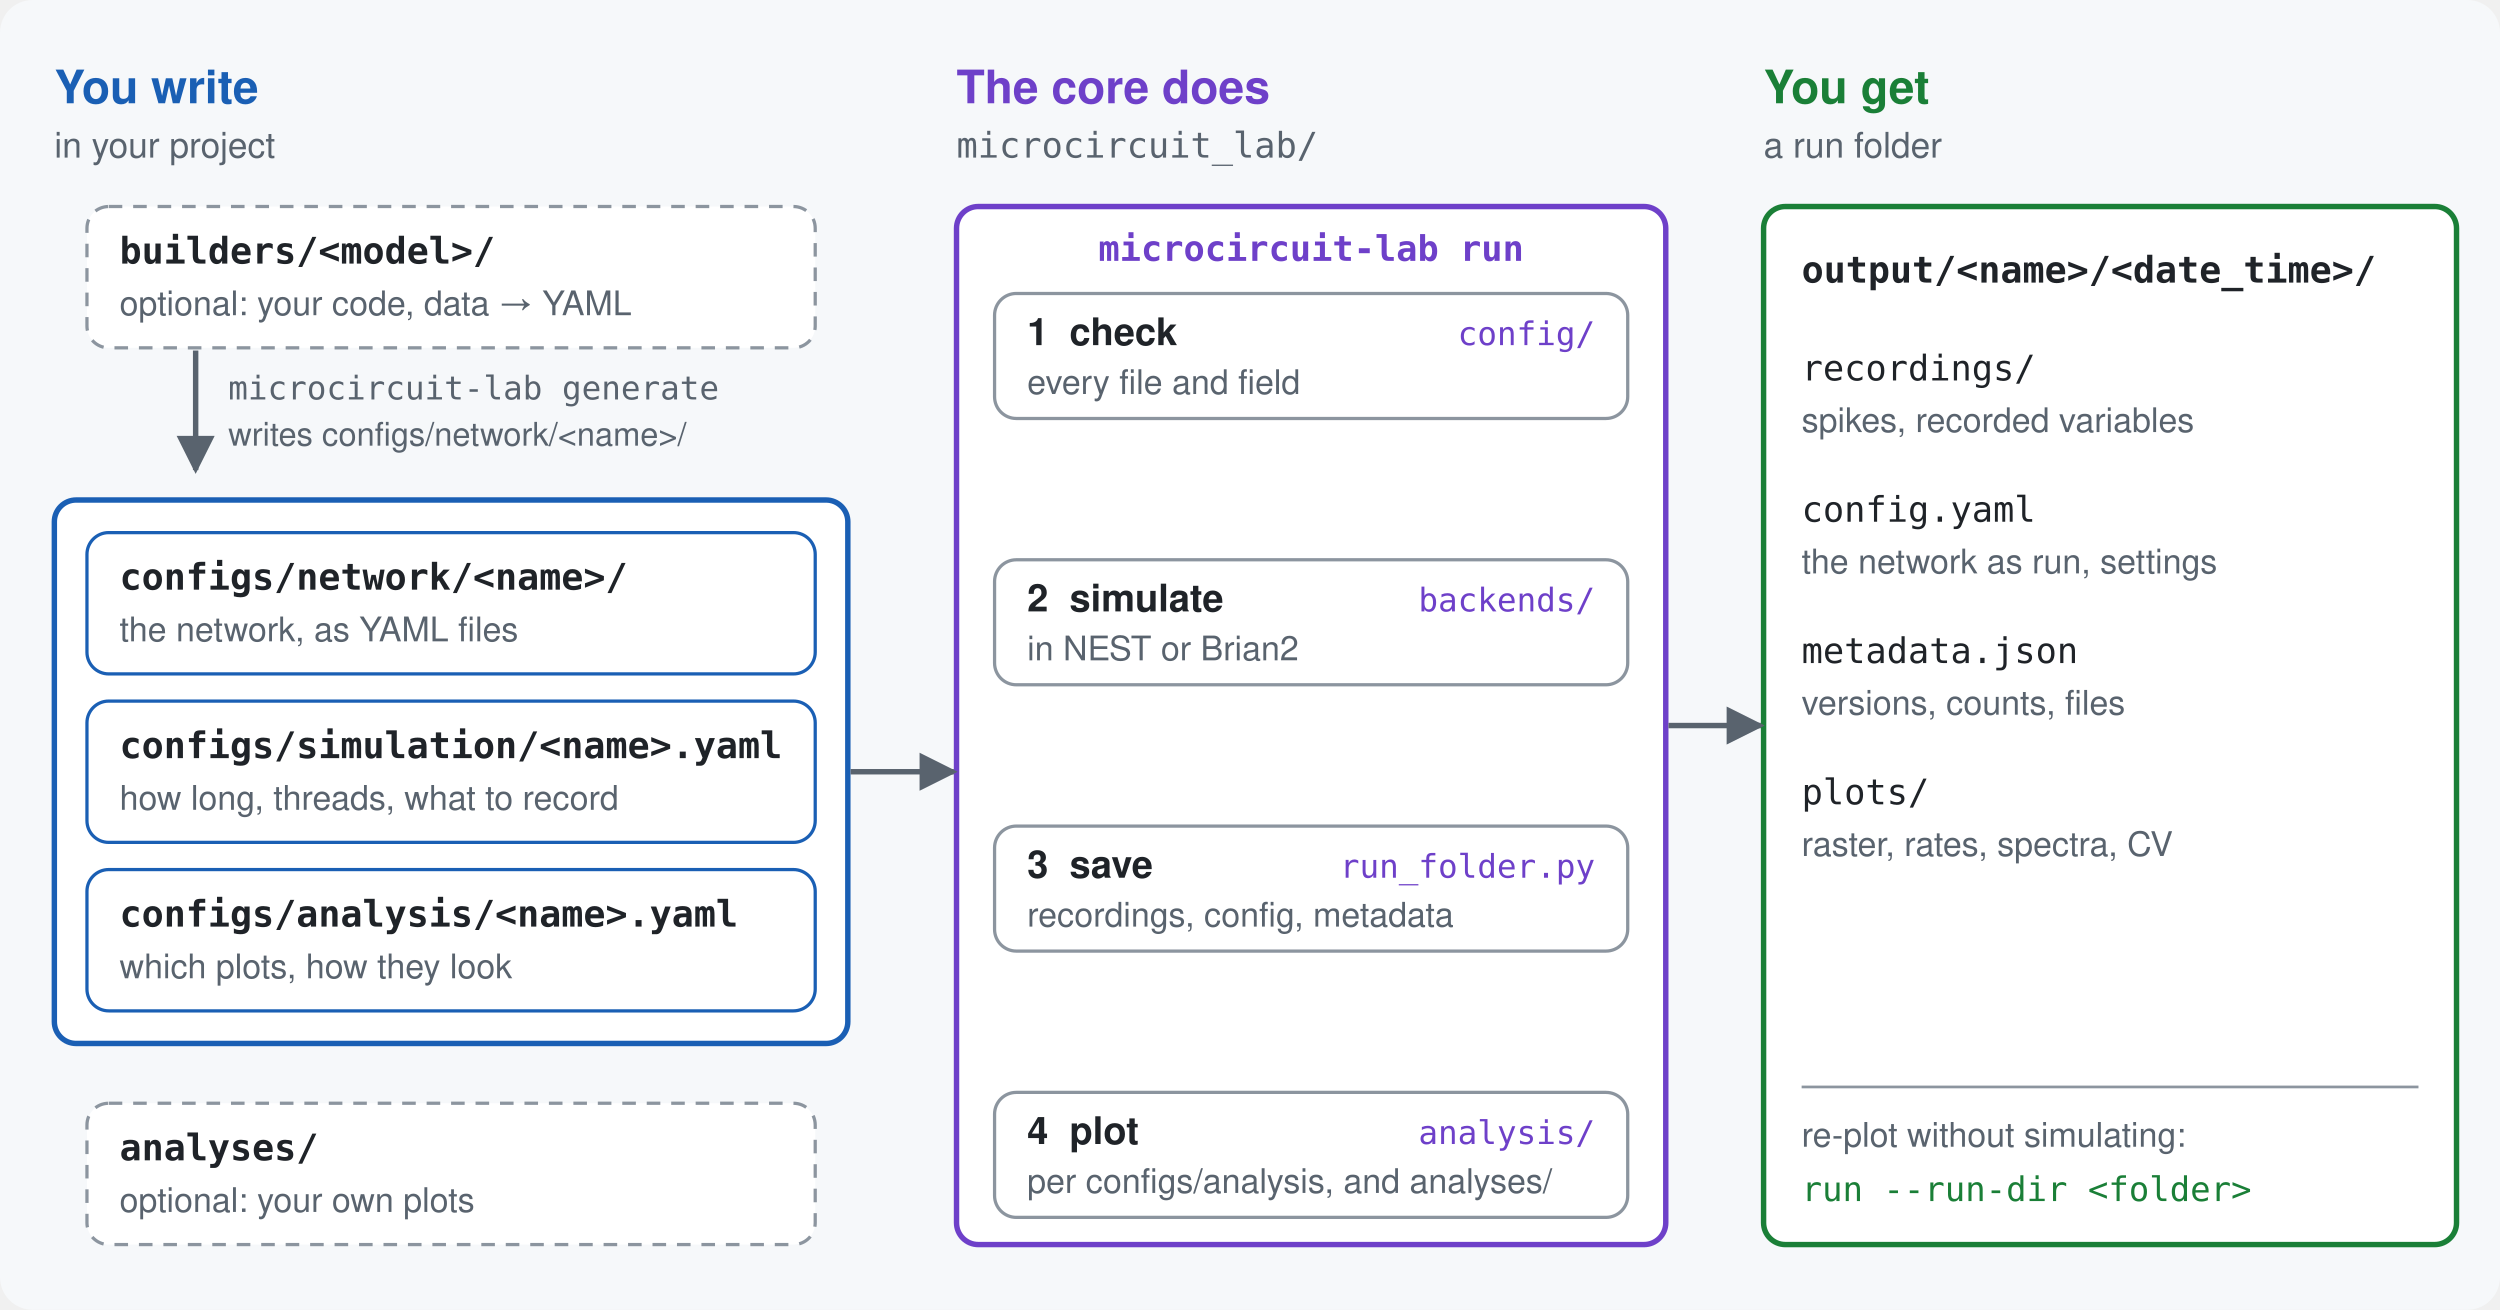
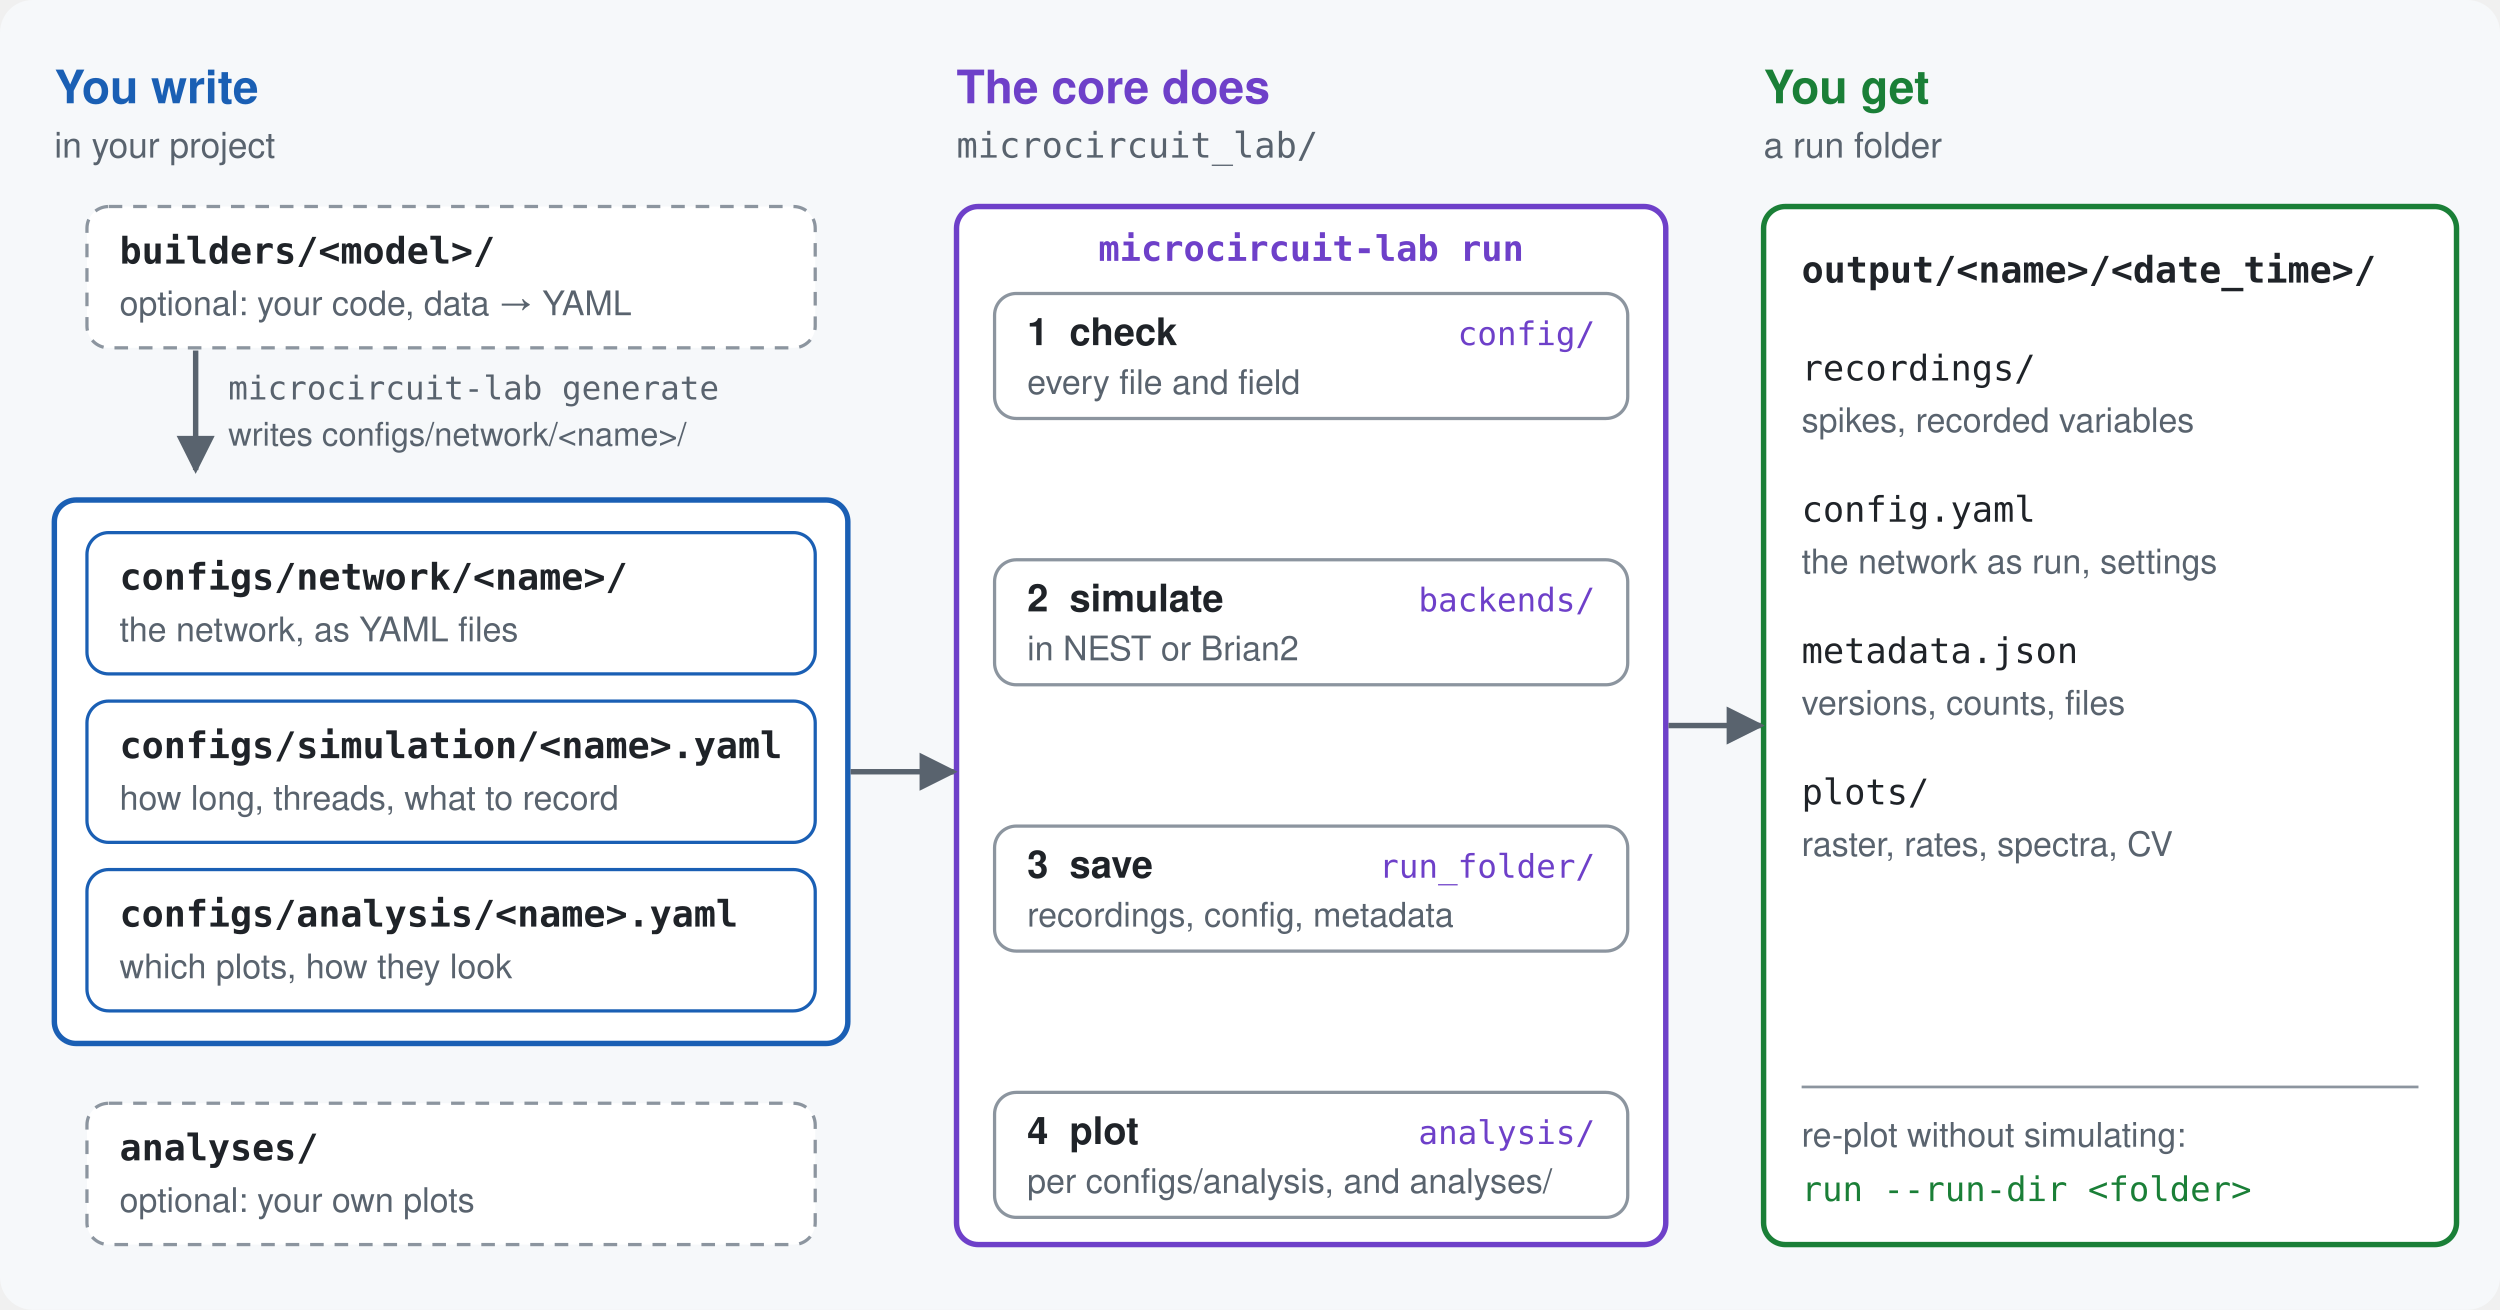
<svg xmlns="http://www.w3.org/2000/svg" width="920" height="482" viewBox="0 0 920 482" role="img" aria-label="What you write, what the core does when you run it, and what you get">
  <defs>
    <marker id="head" viewBox="0 0 10 10" refX="9" refY="5" markerWidth="7" markerHeight="7" orient="auto-start-reverse">
      <path d="M0 0 L10 5 L0 10 z" fill="#59636e" />
    </marker>
  </defs>
  <rect width="920" height="482" rx="12" fill="#f6f8fa" />
  <rect x="20" y="184" width="292" height="200" rx="8" fill="#ffffff" stroke="#1a5fb4" stroke-width="2" />
  <text x="20" y="38" font-family="-apple-system, 'Segoe UI', Helvetica, Arial, sans-serif" font-size="17" font-weight="700" fill="#1a5fb4" text-anchor="start" xml:space="preserve">You write</text>
  <text x="20" y="58" font-family="-apple-system, 'Segoe UI', Helvetica, Arial, sans-serif" font-size="13" font-weight="400" fill="#59636e" text-anchor="start" xml:space="preserve">in your project</text>
  <text x="352" y="38" font-family="-apple-system, 'Segoe UI', Helvetica, Arial, sans-serif" font-size="17" font-weight="700" fill="#6e40c9" text-anchor="start" xml:space="preserve">The core does</text>
  <text x="352" y="58" font-family="ui-monospace, SFMono-Regular, Menlo, Consolas, 'DejaVu Sans Mono', monospace" font-size="13" font-weight="400" fill="#59636e" text-anchor="start" xml:space="preserve">microcircuit_lab/</text>
  <text x="649" y="38" font-family="-apple-system, 'Segoe UI', Helvetica, Arial, sans-serif" font-size="17" font-weight="700" fill="#1a7f37" text-anchor="start" xml:space="preserve">You get</text>
  <text x="649" y="58" font-family="-apple-system, 'Segoe UI', Helvetica, Arial, sans-serif" font-size="13" font-weight="400" fill="#59636e" text-anchor="start" xml:space="preserve">a run folder</text>
  <rect x="32" y="76" width="268" height="52" rx="8" fill="#ffffff" stroke="#8c959f" stroke-width="1.2" stroke-dasharray="5 4" />
  <text x="44" y="97" font-family="ui-monospace, SFMono-Regular, Menlo, Consolas, 'DejaVu Sans Mono', monospace" font-size="13.5" font-weight="700" fill="#1f2328" text-anchor="start" xml:space="preserve">builders/&lt;model&gt;/</text>
  <text x="44" y="116" font-family="-apple-system, 'Segoe UI', Helvetica, Arial, sans-serif" font-size="12.5" font-weight="400" fill="#59636e" text-anchor="start" xml:space="preserve">optional: your code, data → YAML</text>
  <path d="M72 129 L72 173" stroke="#59636e" stroke-width="2" fill="none" marker-end="url(#head)" />
  <text x="84" y="147" font-family="ui-monospace, SFMono-Regular, Menlo, Consolas, 'DejaVu Sans Mono', monospace" font-size="12" font-weight="400" fill="#59636e" text-anchor="start" xml:space="preserve">microcircuit-lab generate</text>
  <text x="84" y="164" font-family="-apple-system, 'Segoe UI', Helvetica, Arial, sans-serif" font-size="12" font-weight="400" fill="#59636e" text-anchor="start" xml:space="preserve">writes configs/network/&lt;name&gt;/</text>
  <rect x="32" y="196" width="268" height="52" rx="8" fill="#ffffff" stroke="#1a5fb4" stroke-width="1.2" />
  <text x="44" y="217" font-family="ui-monospace, SFMono-Regular, Menlo, Consolas, 'DejaVu Sans Mono', monospace" font-size="13.5" font-weight="700" fill="#1f2328" text-anchor="start" xml:space="preserve">configs/network/&lt;name&gt;/</text>
  <text x="44" y="236" font-family="-apple-system, 'Segoe UI', Helvetica, Arial, sans-serif" font-size="12.5" font-weight="400" fill="#59636e" text-anchor="start" xml:space="preserve">the network, as YAML files</text>
  <rect x="32" y="258" width="268" height="52" rx="8" fill="#ffffff" stroke="#1a5fb4" stroke-width="1.2" />
  <text x="44" y="279" font-family="ui-monospace, SFMono-Regular, Menlo, Consolas, 'DejaVu Sans Mono', monospace" font-size="13.5" font-weight="700" fill="#1f2328" text-anchor="start" xml:space="preserve">configs/simulation/&lt;name&gt;.yaml</text>
  <text x="44" y="298" font-family="-apple-system, 'Segoe UI', Helvetica, Arial, sans-serif" font-size="12.5" font-weight="400" fill="#59636e" text-anchor="start" xml:space="preserve">how long, threads, what to record</text>
  <rect x="32" y="320" width="268" height="52" rx="8" fill="#ffffff" stroke="#1a5fb4" stroke-width="1.2" />
  <text x="44" y="341" font-family="ui-monospace, SFMono-Regular, Menlo, Consolas, 'DejaVu Sans Mono', monospace" font-size="13.5" font-weight="700" fill="#1f2328" text-anchor="start" xml:space="preserve">configs/analysis/&lt;name&gt;.yaml</text>
  <text x="44" y="360" font-family="-apple-system, 'Segoe UI', Helvetica, Arial, sans-serif" font-size="12.5" font-weight="400" fill="#59636e" text-anchor="start" xml:space="preserve">which plots, how they look</text>
  <rect x="32" y="406" width="268" height="52" rx="8" fill="#ffffff" stroke="#8c959f" stroke-width="1.2" stroke-dasharray="5 4" />
  <text x="44" y="427" font-family="ui-monospace, SFMono-Regular, Menlo, Consolas, 'DejaVu Sans Mono', monospace" font-size="13.5" font-weight="700" fill="#1f2328" text-anchor="start" xml:space="preserve">analyses/</text>
  <text x="44" y="446" font-family="-apple-system, 'Segoe UI', Helvetica, Arial, sans-serif" font-size="12.5" font-weight="400" fill="#59636e" text-anchor="start" xml:space="preserve">optional: your own plots</text>
  <rect x="352" y="76" width="261" height="382" rx="8" fill="#ffffff" stroke="#6e40c9" stroke-width="2" />
  <text x="482.5" y="96" font-family="ui-monospace, SFMono-Regular, Menlo, Consolas, 'DejaVu Sans Mono', monospace" font-size="13" font-weight="700" fill="#6e40c9" text-anchor="middle" xml:space="preserve">microcircuit-lab run</text>
  <rect x="366" y="108" width="233" height="46" rx="8" fill="#ffffff" stroke="#8c959f" stroke-width="1.2" />
  <text x="378" y="127" font-family="-apple-system, 'Segoe UI', Helvetica, Arial, sans-serif" font-size="14" font-weight="700" fill="#1f2328" text-anchor="start" xml:space="preserve">1  check</text>
  <text x="587" y="127" font-family="ui-monospace, SFMono-Regular, Menlo, Consolas, 'DejaVu Sans Mono', monospace" font-size="12" font-weight="400" fill="#6e40c9" text-anchor="end" xml:space="preserve">config/</text>
  <text x="378" y="145" font-family="-apple-system, 'Segoe UI', Helvetica, Arial, sans-serif" font-size="12.5" font-weight="400" fill="#59636e" text-anchor="start" xml:space="preserve">every file and field</text>
  <rect x="366" y="206" width="233" height="46" rx="8" fill="#ffffff" stroke="#8c959f" stroke-width="1.2" />
  <text x="378" y="225" font-family="-apple-system, 'Segoe UI', Helvetica, Arial, sans-serif" font-size="14" font-weight="700" fill="#1f2328" text-anchor="start" xml:space="preserve">2  simulate</text>
  <text x="587" y="225" font-family="ui-monospace, SFMono-Regular, Menlo, Consolas, 'DejaVu Sans Mono', monospace" font-size="12" font-weight="400" fill="#6e40c9" text-anchor="end" xml:space="preserve">backends/</text>
  <text x="378" y="243" font-family="-apple-system, 'Segoe UI', Helvetica, Arial, sans-serif" font-size="12.5" font-weight="400" fill="#59636e" text-anchor="start" xml:space="preserve">in NEST or Brian2</text>
  <rect x="366" y="304" width="233" height="46" rx="8" fill="#ffffff" stroke="#8c959f" stroke-width="1.2" />
  <text x="378" y="323" font-family="-apple-system, 'Segoe UI', Helvetica, Arial, sans-serif" font-size="14" font-weight="700" fill="#1f2328" text-anchor="start" xml:space="preserve">3  save</text>
-   <text x="587" y="323" font-family="ui-monospace, SFMono-Regular, Menlo, Consolas, 'DejaVu Sans Mono', monospace" font-size="12" font-weight="400" fill="#6e40c9" text-anchor="end" xml:space="preserve">run_folder.py</text>
+   <text x="587" y="323" font-family="ui-monospace, SFMono-Regular, Menlo, Consolas, 'DejaVu Sans Mono', monospace" font-size="12" font-weight="400" fill="#6e40c9" text-anchor="end" xml:space="preserve">run_folder/</text>
  <text x="378" y="341" font-family="-apple-system, 'Segoe UI', Helvetica, Arial, sans-serif" font-size="12.5" font-weight="400" fill="#59636e" text-anchor="start" xml:space="preserve">recordings, config, metadata</text>
  <rect x="366" y="402" width="233" height="46" rx="8" fill="#ffffff" stroke="#8c959f" stroke-width="1.2" />
  <text x="378" y="421" font-family="-apple-system, 'Segoe UI', Helvetica, Arial, sans-serif" font-size="14" font-weight="700" fill="#1f2328" text-anchor="start" xml:space="preserve">4  plot</text>
  <text x="587" y="421" font-family="ui-monospace, SFMono-Regular, Menlo, Consolas, 'DejaVu Sans Mono', monospace" font-size="12" font-weight="400" fill="#6e40c9" text-anchor="end" xml:space="preserve">analysis/</text>
  <text x="378" y="439" font-family="-apple-system, 'Segoe UI', Helvetica, Arial, sans-serif" font-size="12.5" font-weight="400" fill="#59636e" text-anchor="start" xml:space="preserve">per configs/analysis, and analyses/</text>
  <path d="M313 284 L351 284" stroke="#59636e" stroke-width="2" fill="none" marker-end="url(#head)" />
  <rect x="649" y="76" width="255" height="382" rx="8" fill="#ffffff" stroke="#1a7f37" stroke-width="2" />
  <text x="663" y="104" font-family="ui-monospace, SFMono-Regular, Menlo, Consolas, 'DejaVu Sans Mono', monospace" font-size="13.5" font-weight="700" fill="#1f2328" text-anchor="start" xml:space="preserve">output/&lt;name&gt;/&lt;date_time&gt;/</text>
  <text x="663" y="140" font-family="ui-monospace, SFMono-Regular, Menlo, Consolas, 'DejaVu Sans Mono', monospace" font-size="13" font-weight="400" fill="#1f2328" text-anchor="start" xml:space="preserve">recordings/</text>
  <text x="663" y="159" font-family="-apple-system, 'Segoe UI', Helvetica, Arial, sans-serif" font-size="12.5" font-weight="400" fill="#59636e" text-anchor="start" xml:space="preserve">spikes, recorded variables</text>
  <text x="663" y="192" font-family="ui-monospace, SFMono-Regular, Menlo, Consolas, 'DejaVu Sans Mono', monospace" font-size="13" font-weight="400" fill="#1f2328" text-anchor="start" xml:space="preserve">config.yaml</text>
  <text x="663" y="211" font-family="-apple-system, 'Segoe UI', Helvetica, Arial, sans-serif" font-size="12.5" font-weight="400" fill="#59636e" text-anchor="start" xml:space="preserve">the network as run, settings</text>
  <text x="663" y="244" font-family="ui-monospace, SFMono-Regular, Menlo, Consolas, 'DejaVu Sans Mono', monospace" font-size="13" font-weight="400" fill="#1f2328" text-anchor="start" xml:space="preserve">metadata.json</text>
  <text x="663" y="263" font-family="-apple-system, 'Segoe UI', Helvetica, Arial, sans-serif" font-size="12.5" font-weight="400" fill="#59636e" text-anchor="start" xml:space="preserve">versions, counts, files</text>
  <text x="663" y="296" font-family="ui-monospace, SFMono-Regular, Menlo, Consolas, 'DejaVu Sans Mono', monospace" font-size="13" font-weight="400" fill="#1f2328" text-anchor="start" xml:space="preserve">plots/</text>
  <text x="663" y="315" font-family="-apple-system, 'Segoe UI', Helvetica, Arial, sans-serif" font-size="12.5" font-weight="400" fill="#59636e" text-anchor="start" xml:space="preserve">raster, rates, spectra, CV</text>
  <path d="M663 400h227" stroke="#8c959f" stroke-width="1" />
  <text x="663" y="422" font-family="-apple-system, 'Segoe UI', Helvetica, Arial, sans-serif" font-size="12.5" font-weight="400" fill="#59636e" text-anchor="start" xml:space="preserve">re-plot without simulating:</text>
  <text x="663" y="442" font-family="ui-monospace, SFMono-Regular, Menlo, Consolas, 'DejaVu Sans Mono', monospace" font-size="12.5" font-weight="400" fill="#1a7f37" text-anchor="start" xml:space="preserve">run --run-dir &lt;folder&gt;</text>
  <path d="M614 267 L648 267" stroke="#59636e" stroke-width="2" fill="none" marker-end="url(#head)" />
</svg>
